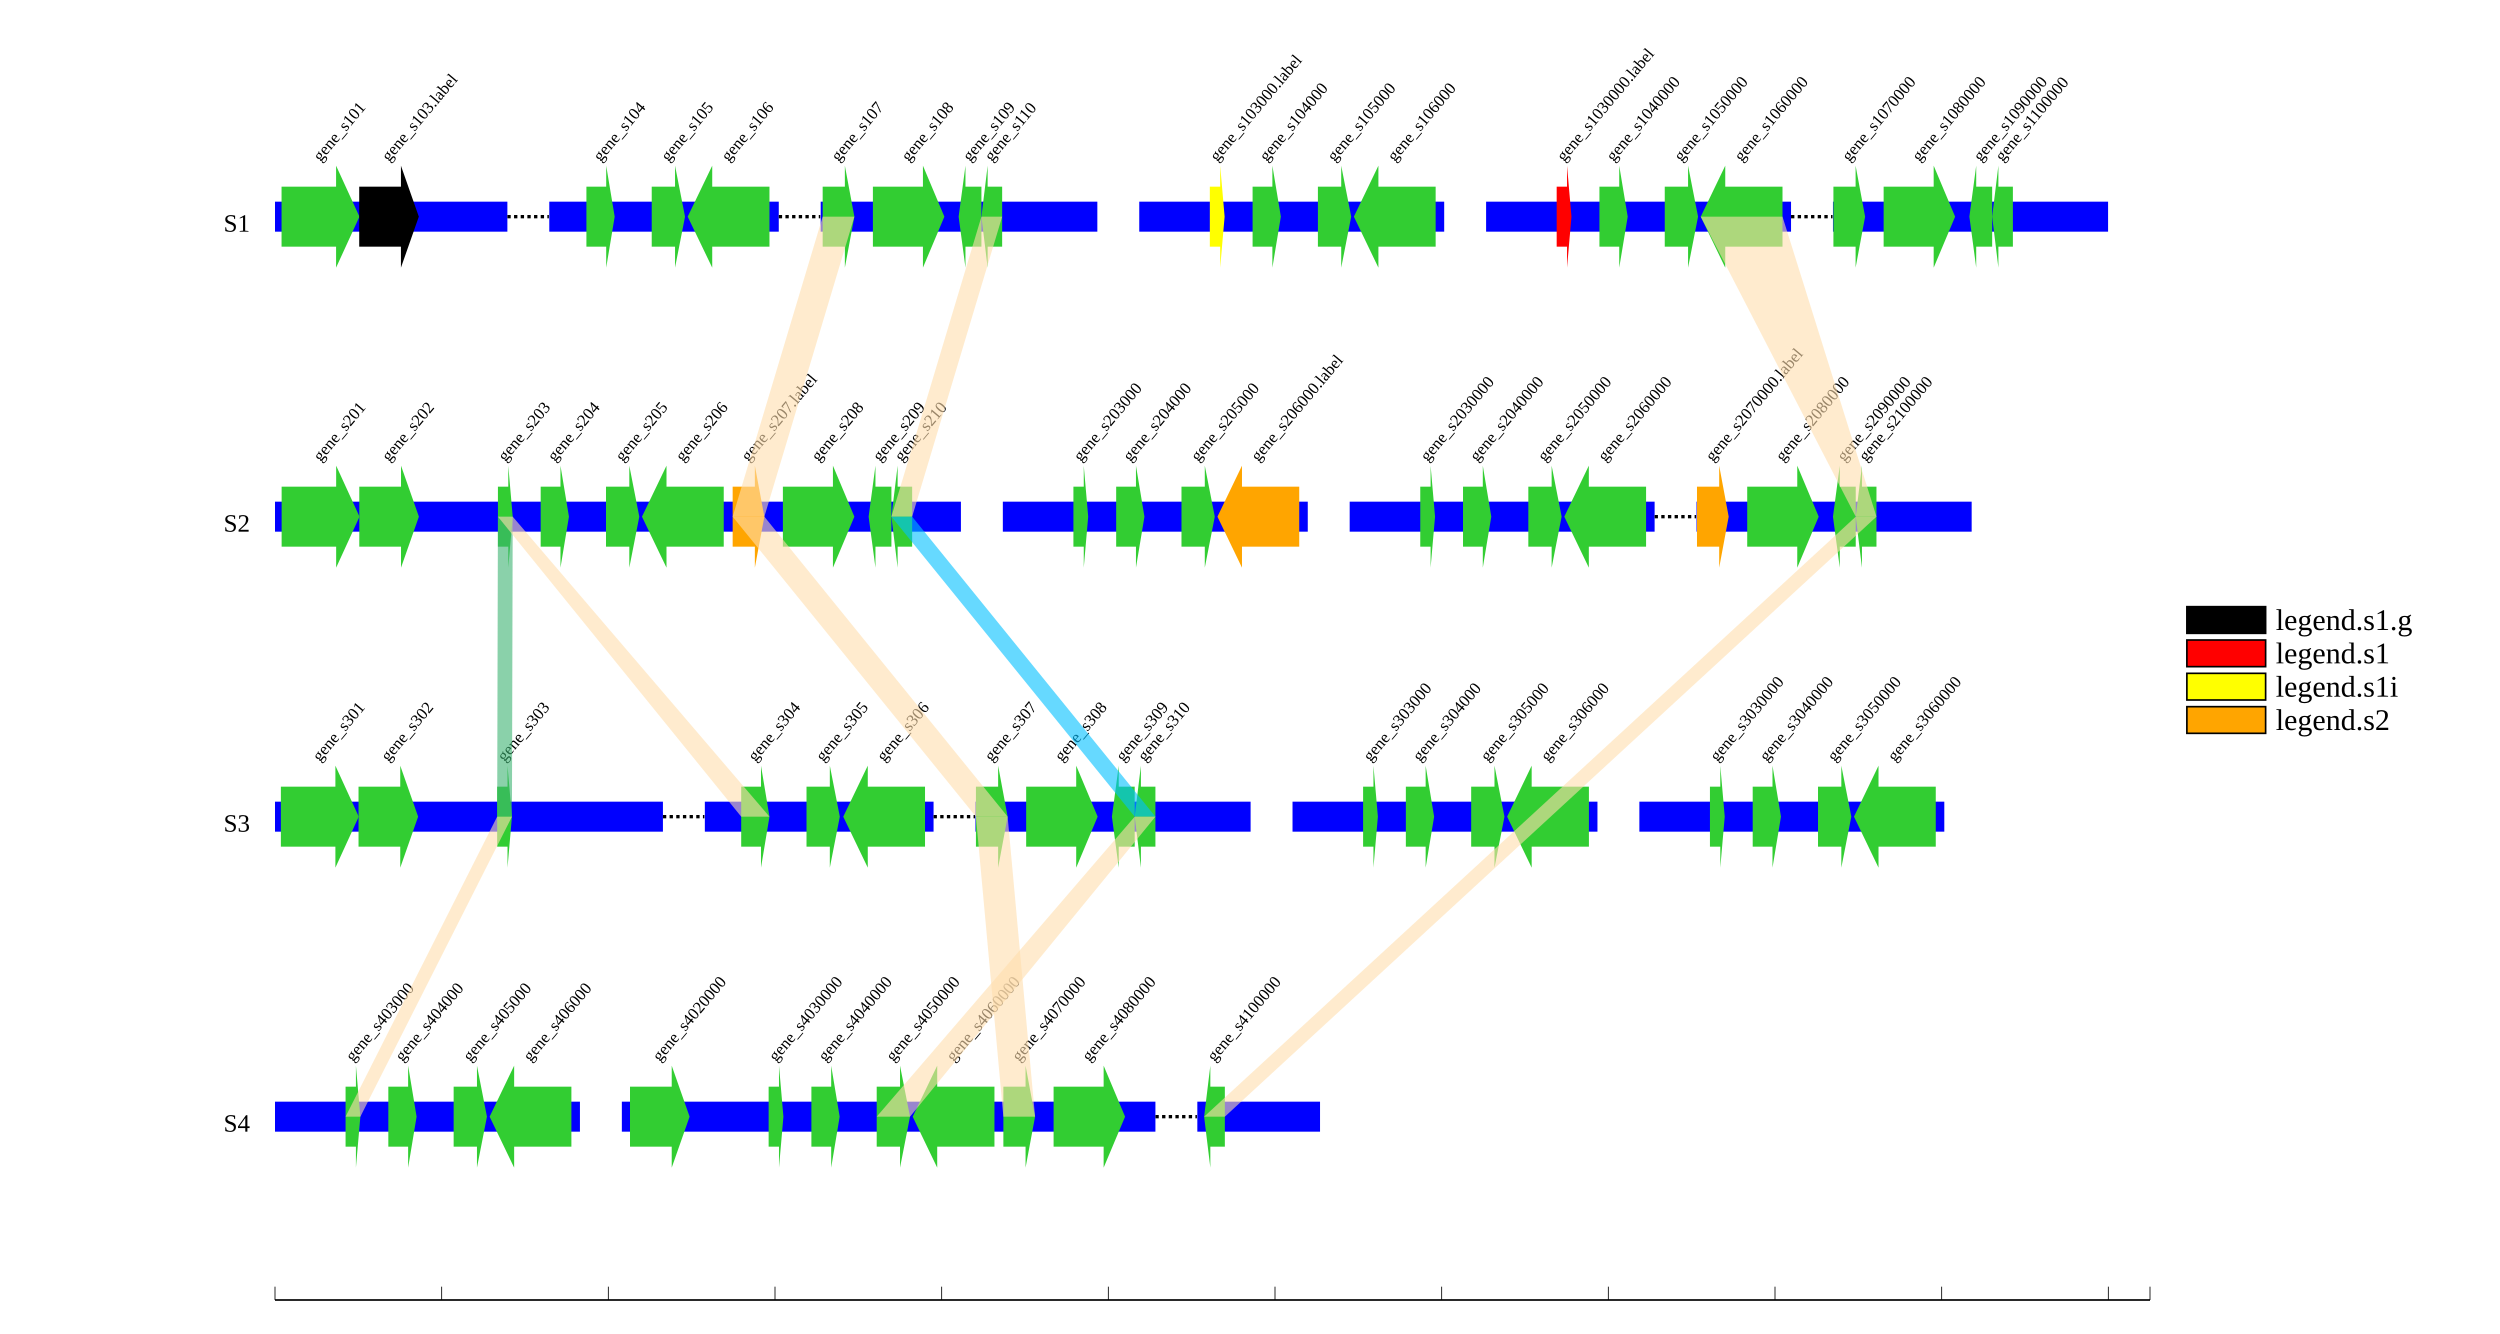
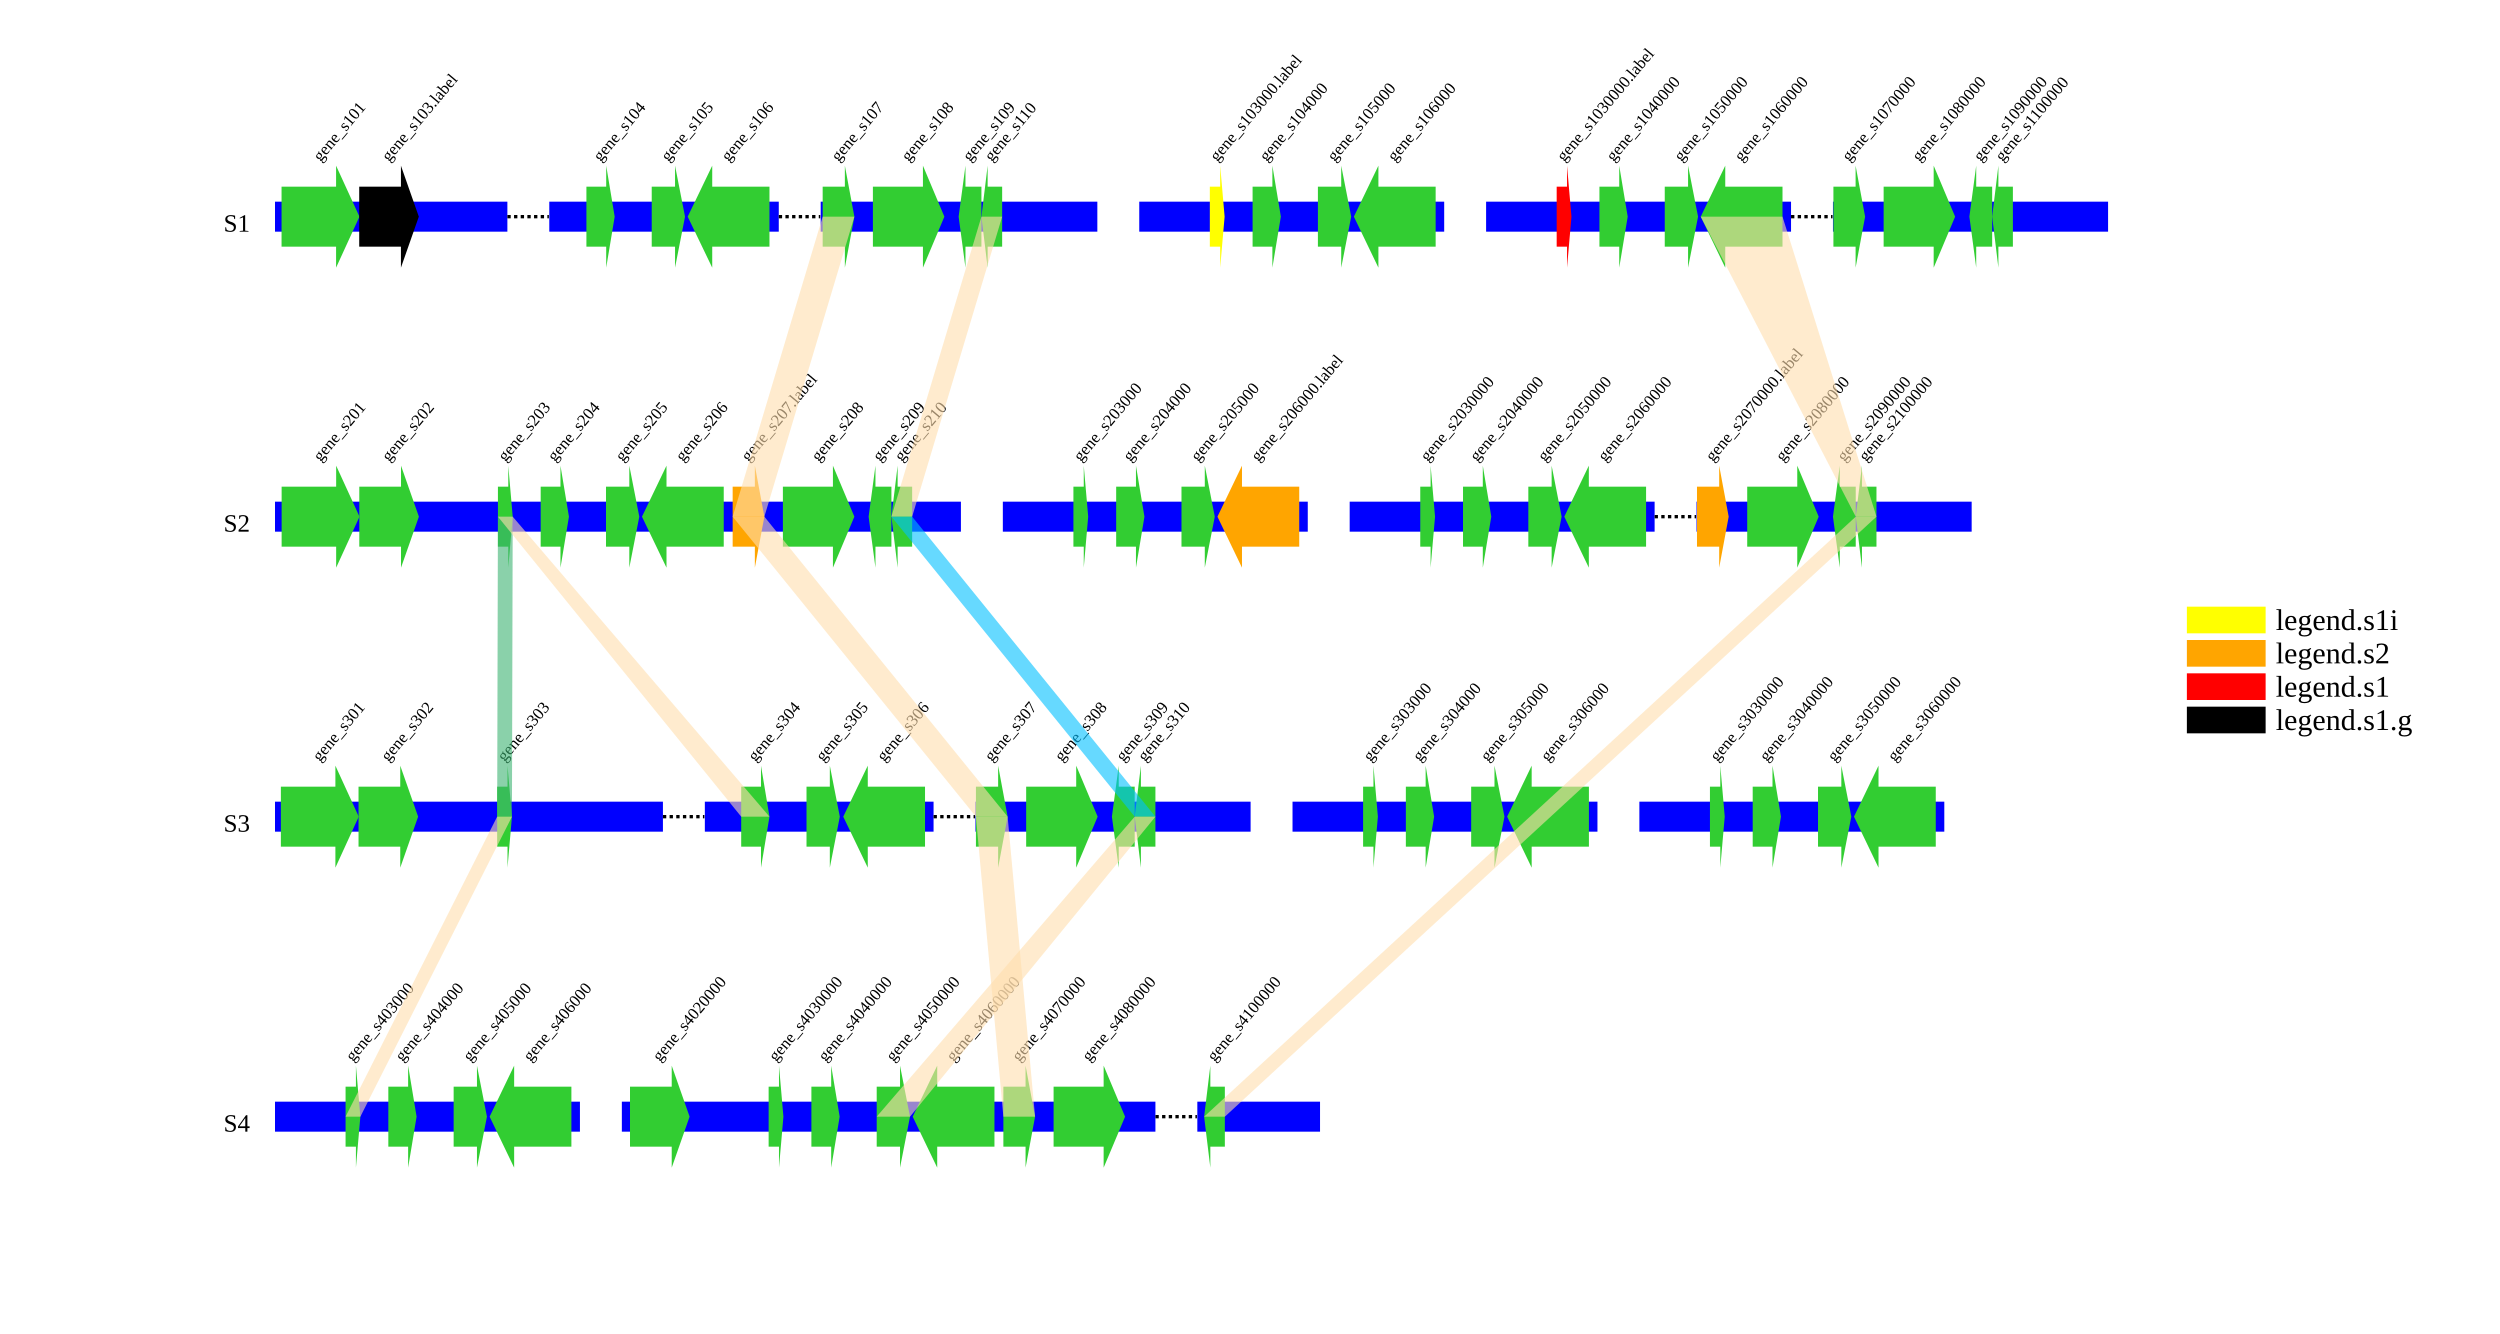
<svg xmlns="http://www.w3.org/2000/svg" version="1.1" width="1500" height="800">
  <text x="150" y="139" font-size="15px" fill="black" text-anchor="end">S1</text>
  <rect x="165" y="121" width="139.425" height="18" style="fill:blue" />
  <g style="fill:none">
    <polygon points="168.933,112 168.933,148 201.646,148 201.646,160.6 215.667,130 201.646,99.4 201.646,112" style="fill:rgb(50,205,50);stroke:purple;stroke-width:0" />
  </g>
  <text x="192.3" y="97.4" font-size="10px" fill="black" text-anchor="start" transform="rotate(-50 192.2996 97.4)" font-family="Times New Roman">gene_s101</text>
  <g style="fill:none">
    <polygon points="215.529,112 215.529,148 240.561,148 240.561,160.6 251.289,130 240.561,99.4 240.561,112" style="fill:black;stroke:purple;stroke-width:0" />
  </g>
  <text x="233.409" y="97.4" font-size="10px" fill="black" text-anchor="start" transform="rotate(-50 233.4091 97.4)" font-family="Times New Roman">gene_s103.label</text>
  <rect x="329.575" y="121" width="137.687" height="18" style="fill:blue" />
  <g fill="none" stroke="black" stroke-width="2">
    <path stroke-dasharray="2,2" d="M304.425,130 L329.324,130" />
  </g>
  <g style="fill:none">
    <polygon points="351.845,112 351.845,148 363.72,148 363.72,160.6 368.81,130 363.72,99.4 363.72,112" style="fill:rgb(50,205,50);stroke:purple;stroke-width:0" />
  </g>
  <text x="360.327" y="97.4" font-size="10px" fill="black" text-anchor="start" transform="rotate(-50 360.3271 97.4)" font-family="Times New Roman">gene_s104</text>
  <g style="fill:none">
    <polygon points="391.033,112 391.033,148 405.022,148 405.022,160.6 411.017,130 405.022,99.4 405.022,112" style="fill:rgb(50,205,50);stroke:purple;stroke-width:0" />
  </g>
  <text x="401.025" y="97.4" font-size="10px" fill="black" text-anchor="start" transform="rotate(-50 401.025 97.4)" font-family="Times New Roman">gene_s105</text>
  <g style="fill:none">
    <polygon points="412.617,130 427.337,160.6 427.337,148 461.683,148 461.683,112 427.337,112 427.337,99.4" style="fill:rgb(50,205,50);stroke:purple;stroke-width:0" />
  </g>
  <text x="437.15" y="97.4" font-size="10px" fill="black" text-anchor="start" transform="rotate(-50 437.1501 97.4)" font-family="Times New Roman">gene_s106</text>
  <rect x="492.412" y="121" width="165.993" height="18" style="fill:blue" />
  <g fill="none" stroke="black" stroke-width="2">
    <path stroke-dasharray="2,2" d="M467.262,130 L492.161,130" />
  </g>
  <g style="fill:none">
    <polygon points="493.601,112 493.601,148 506.917,148 506.917,160.6 512.624,130 506.917,99.4 506.917,112" style="fill:rgb(50,205,50);stroke:purple;stroke-width:0" />
  </g>
  <text x="503.113" y="97.4" font-size="10px" fill="black" text-anchor="start" transform="rotate(-50 503.1128 97.4)" font-family="Times New Roman">gene_s107</text>
  <g style="fill:none">
    <polygon points="523.736,112 523.736,148 553.761,148 553.761,160.6 566.629,130 553.761,99.4 553.761,112" style="fill:rgb(50,205,50);stroke:purple;stroke-width:0" />
  </g>
  <text x="545.183" y="97.4" font-size="10px" fill="black" text-anchor="start" transform="rotate(-50 545.1825 97.4)" font-family="Times New Roman">gene_s108</text>
  <g style="fill:none">
    <polygon points="575.18,130 579.282,160.6 579.282,148 588.853,148 588.853,112 579.282,112 579.282,99.4" style="fill:rgb(50,205,50);stroke:purple;stroke-width:0" />
  </g>
  <text x="582.016" y="97.4" font-size="10px" fill="black" text-anchor="start" transform="rotate(-50 582.0164 97.4)" font-family="Times New Roman">gene_s109</text>
  <g style="fill:none">
    <polygon points="588.853,130 592.584,160.6 592.584,148 601.291,148 601.291,112 592.584,112 592.584,99.4" style="fill:rgb(50,205,50);stroke:purple;stroke-width:0" />
  </g>
  <text x="595.072" y="97.4" font-size="10px" fill="black" text-anchor="start" transform="rotate(-50 595.0717 97.4)" font-family="Times New Roman">gene_s110</text>
  <rect x="683.555" y="121" width="182.958" height="18" style="fill:blue" />
  <g style="fill:none">
    <polygon points="725.9,112 725.9,148 732.109,148 732.109,160.6 734.771,130 732.109,99.4 732.109,112" style="fill:yellow;stroke:purple;stroke-width:0" />
  </g>
  <text x="730.335" y="97.4" font-size="10px" fill="black" text-anchor="start" transform="rotate(-50 730.3351 97.4)" font-family="Times New Roman">gene_s103000.label</text>
  <g style="fill:none">
    <polygon points="751.553,112 751.553,148 763.428,148 763.428,160.6 768.518,130 763.428,99.4 763.428,112" style="fill:rgb(50,205,50);stroke:purple;stroke-width:0" />
  </g>
  <text x="760.035" y="97.4" font-size="10px" fill="black" text-anchor="start" transform="rotate(-50 760.0355 97.4)" font-family="Times New Roman">gene_s104000</text>
  <g style="fill:none">
    <polygon points="790.742,112 790.742,148 804.73,148 804.73,160.6 810.725,130 804.73,99.4 804.73,112" style="fill:rgb(50,205,50);stroke:purple;stroke-width:0" />
  </g>
  <text x="800.733" y="97.4" font-size="10px" fill="black" text-anchor="start" transform="rotate(-50 800.7334 97.4)" font-family="Times New Roman">gene_s105000</text>
  <g style="fill:none">
    <polygon points="812.325,130 827.045,160.6 827.045,148 861.392,148 861.392,112 827.045,112 827.045,99.4" style="fill:rgb(50,205,50);stroke:purple;stroke-width:0" />
  </g>
  <text x="836.858" y="97.4" font-size="10px" fill="black" text-anchor="start" transform="rotate(-50 836.8585 97.4)" font-family="Times New Roman">gene_s106000</text>
  <rect x="891.663" y="121" width="182.958" height="18" style="fill:blue" />
  <g style="fill:none">
    <polygon points="934.008,112 934.008,148 940.217,148 940.217,160.6 942.879,130 940.217,99.4 940.217,112" style="fill:red;stroke:purple;stroke-width:0" />
  </g>
  <text x="938.443" y="97.4" font-size="10px" fill="black" text-anchor="start" transform="rotate(-50 938.4432 97.4)" font-family="Times New Roman">gene_s1030000.label</text>
  <g style="fill:none">
    <polygon points="959.661,112 959.661,148 971.537,148 971.537,160.6 976.626,130 971.537,99.4 971.537,112" style="fill:rgb(50,205,50);stroke:purple;stroke-width:0" />
  </g>
  <text x="968.144" y="97.4" font-size="10px" fill="black" text-anchor="start" transform="rotate(-50 968.1435 97.4)" font-family="Times New Roman">gene_s1040000</text>
  <g style="fill:none">
    <polygon points="998.85,112 998.85,148 1012.838,148 1012.838,160.6 1018.833,130 1012.838,99.4 1012.838,112" style="fill:rgb(50,205,50);stroke:purple;stroke-width:0" />
  </g>
  <text x="1008.841" y="97.4" font-size="10px" fill="black" text-anchor="start" transform="rotate(-50 1008.841 97.4)" font-family="Times New Roman">gene_s1050000</text>
  <g style="fill:none">
    <polygon points="1020.434,130 1035.153,160.6 1035.153,148 1069.5,148 1069.5,112 1035.153,112 1035.153,99.4" style="fill:rgb(50,205,50);stroke:purple;stroke-width:0" />
  </g>
  <text x="1044.967" y="97.4" font-size="10px" fill="black" text-anchor="start" transform="rotate(-50 1044.967 97.4)" font-family="Times New Roman">gene_s1060000</text>
  <rect x="1099.772" y="121" width="165.078" height="18" style="fill:blue" />
  <g fill="none" stroke="black" stroke-width="2">
    <path stroke-dasharray="2,2" d="M1074.621,130 L1099.52,130" />
  </g>
  <g style="fill:none">
    <polygon points="1100.046,112 1100.046,148 1113.362,148 1113.362,160.6 1119.069,130 1113.362,99.4 1113.362,112" style="fill:rgb(50,205,50);stroke:purple;stroke-width:0" />
  </g>
  <text x="1109.557" y="97.4" font-size="10px" fill="black" text-anchor="start" transform="rotate(-50 1109.557 97.4)" font-family="Times New Roman">gene_s1070000</text>
  <g style="fill:none">
    <polygon points="1130.181,112 1130.181,148 1160.206,148 1160.206,160.6 1173.074,130 1160.206,99.4 1160.206,112" style="fill:rgb(50,205,50);stroke:purple;stroke-width:0" />
  </g>
  <text x="1151.627" y="97.4" font-size="10px" fill="black" text-anchor="start" transform="rotate(-50 1151.627 97.4)" font-family="Times New Roman">gene_s1080000</text>
  <g style="fill:none">
    <polygon points="1181.625,130 1185.726,160.6 1185.726,148 1195.297,148 1195.297,112 1185.726,112 1185.726,99.4" style="fill:rgb(50,205,50);stroke:purple;stroke-width:0" />
  </g>
  <text x="1188.461" y="97.4" font-size="10px" fill="black" text-anchor="start" transform="rotate(-50 1188.461 97.4)" font-family="Times New Roman">gene_s1090000</text>
  <g style="fill:none">
    <polygon points="1195.297,130 1199.029,160.6 1199.029,148 1207.735,148 1207.735,112 1199.029,112 1199.029,99.4" style="fill:rgb(50,205,50);stroke:purple;stroke-width:0" />
  </g>
  <text x="1201.516" y="97.4" font-size="10px" fill="black" text-anchor="start" transform="rotate(-50 1201.516 97.4)" font-family="Times New Roman">gene_s1100000</text>
  <text x="150" y="319" font-size="15px" fill="black" text-anchor="end">S2</text>
  <rect x="165" y="301" width="411.552" height="18" style="fill:blue" />
  <g style="fill:none">
    <polygon points="168.978,292 168.978,328 201.692,328 201.692,340.6 215.712,310 201.692,279.4 201.692,292" style="fill:rgb(50,205,50);stroke:purple;stroke-width:0" />
  </g>
  <text x="192.345" y="277.4" font-size="10px" fill="black" text-anchor="start" transform="rotate(-50 192.3453 277.4)" font-family="Times New Roman">gene_s201</text>
  <g style="fill:none">
    <polygon points="215.575,292 215.575,328 240.607,328 240.607,340.6 251.334,310 240.607,279.4 240.607,292" style="fill:rgb(50,205,50);stroke:purple;stroke-width:0" />
  </g>
  <text x="233.455" y="277.4" font-size="10px" fill="black" text-anchor="start" transform="rotate(-50 233.4548 277.4)" font-family="Times New Roman">gene_s202</text>
  <g style="fill:none">
    <polygon points="298.754,292 298.754,328 304.964,328 304.964,340.6 307.626,310 304.964,279.4 304.964,292" style="fill:rgb(50,205,50);stroke:purple;stroke-width:0" />
  </g>
  <text x="303.19" y="277.4" font-size="10px" fill="black" text-anchor="start" transform="rotate(-50 303.19 277.4)" font-family="Times New Roman">gene_s203</text>
  <g style="fill:none">
    <polygon points="324.408,292 324.408,328 336.283,328 336.283,340.6 341.373,310 336.283,279.4 336.283,292" style="fill:rgb(50,205,50);stroke:purple;stroke-width:0" />
  </g>
  <text x="332.89" y="277.4" font-size="10px" fill="black" text-anchor="start" transform="rotate(-50 332.8903 277.4)" font-family="Times New Roman">gene_s204</text>
  <g style="fill:none">
    <polygon points="363.597,292 363.597,328 377.585,328 377.585,340.6 383.58,310 377.585,279.4 377.585,292" style="fill:rgb(50,205,50);stroke:purple;stroke-width:0" />
  </g>
  <text x="373.588" y="277.4" font-size="10px" fill="black" text-anchor="start" transform="rotate(-50 373.5882 277.4)" font-family="Times New Roman">gene_s205</text>
  <g style="fill:none">
    <polygon points="385.18,310 399.9,340.6 399.9,328 434.246,328 434.246,292 399.9,292 399.9,279.4" style="fill:rgb(50,205,50);stroke:purple;stroke-width:0" />
  </g>
  <text x="409.713" y="277.4" font-size="10px" fill="black" text-anchor="start" transform="rotate(-50 409.7133 277.4)" font-family="Times New Roman">gene_s206</text>
  <g style="fill:none">
    <polygon points="439.597,292 439.597,328 452.913,328 452.913,340.6 458.619,310 452.913,279.4 452.913,292" style="fill:rgb(255,165,0);stroke:purple;stroke-width:0" />
  </g>
  <text x="449.108" y="277.4" font-size="10px" fill="black" text-anchor="start" transform="rotate(-50 449.108 277.4)" font-family="Times New Roman">gene_s207.label</text>
  <g style="fill:none">
    <polygon points="469.731,292 469.731,328 499.756,328 499.756,340.6 512.624,310 499.756,279.4 499.756,292" style="fill:rgb(50,205,50);stroke:purple;stroke-width:0" />
  </g>
  <text x="491.178" y="277.4" font-size="10px" fill="black" text-anchor="start" transform="rotate(-50 491.1777 277.4)" font-family="Times New Roman">gene_s208</text>
  <g style="fill:none">
    <polygon points="521.175,310 525.277,340.6 525.277,328 534.848,328 534.848,292 525.277,292 525.277,279.4" style="fill:rgb(50,205,50);stroke:purple;stroke-width:0" />
  </g>
  <text x="528.012" y="277.4" font-size="10px" fill="black" text-anchor="start" transform="rotate(-50 528.0116 277.4)" font-family="Times New Roman">gene_s209</text>
  <g style="fill:none">
    <polygon points="534.848,310 538.579,340.6 538.579,328 547.286,328 547.286,292 538.579,292 538.579,279.4" style="fill:rgb(50,205,50);stroke:purple;stroke-width:0" />
  </g>
  <text x="541.067" y="277.4" font-size="10px" fill="black" text-anchor="start" transform="rotate(-50 541.067 277.4)" font-family="Times New Roman">gene_s210</text>
  <rect x="601.702" y="301" width="182.958" height="18" style="fill:blue" />
  <g style="fill:none">
    <polygon points="644.046,292 644.046,328 650.256,328 650.256,340.6 652.918,310 650.256,279.4 650.256,292" style="fill:rgb(50,205,50);stroke:purple;stroke-width:0" />
  </g>
  <text x="648.482" y="277.4" font-size="10px" fill="black" text-anchor="start" transform="rotate(-50 648.482 277.4)" font-family="Times New Roman">gene_s203000</text>
  <g style="fill:none">
    <polygon points="669.7,292 669.7,328 681.575,328 681.575,340.6 686.665,310 681.575,279.4 681.575,292" style="fill:rgb(50,205,50);stroke:purple;stroke-width:0" />
  </g>
  <text x="678.182" y="277.4" font-size="10px" fill="black" text-anchor="start" transform="rotate(-50 678.1824 277.4)" font-family="Times New Roman">gene_s204000</text>
  <g style="fill:none">
    <polygon points="708.889,292 708.889,328 722.877,328 722.877,340.6 728.872,310 722.877,279.4 722.877,292" style="fill:rgb(50,205,50);stroke:purple;stroke-width:0" />
  </g>
  <text x="718.88" y="277.4" font-size="10px" fill="black" text-anchor="start" transform="rotate(-50 718.8803 277.4)" font-family="Times New Roman">gene_s205000</text>
  <g style="fill:none">
    <polygon points="730.472,310 745.192,340.6 745.192,328 779.538,328 779.538,292 745.192,292 745.192,279.4" style="fill:rgb(255,165,0);stroke:purple;stroke-width:0" />
  </g>
  <text x="755.005" y="277.4" font-size="10px" fill="black" text-anchor="start" transform="rotate(-50 755.0054 277.4)" font-family="Times New Roman">gene_s206000.label</text>
  <rect x="809.81" y="301" width="182.958" height="18" style="fill:blue" />
  <g style="fill:none">
    <polygon points="852.154,292 852.154,328 858.364,328 858.364,340.6 861.026,310 858.364,279.4 858.364,292" style="fill:rgb(50,205,50);stroke:purple;stroke-width:0" />
  </g>
  <text x="856.59" y="277.4" font-size="10px" fill="black" text-anchor="start" transform="rotate(-50 856.5901 277.4)" font-family="Times New Roman">gene_s2030000</text>
  <g style="fill:none">
    <polygon points="877.808,292 877.808,328 889.683,328 889.683,340.6 894.773,310 889.683,279.4 889.683,292" style="fill:rgb(50,205,50);stroke:purple;stroke-width:0" />
  </g>
  <text x="886.29" y="277.4" font-size="10px" fill="black" text-anchor="start" transform="rotate(-50 886.2904 277.4)" font-family="Times New Roman">gene_s2040000</text>
  <g style="fill:none">
    <polygon points="916.997,292 916.997,328 930.985,328 930.985,340.6 936.98,310 930.985,279.4 930.985,292" style="fill:rgb(50,205,50);stroke:purple;stroke-width:0" />
  </g>
  <text x="926.988" y="277.4" font-size="10px" fill="black" text-anchor="start" transform="rotate(-50 926.9884 277.4)" font-family="Times New Roman">gene_s2050000</text>
  <g style="fill:none">
    <polygon points="938.58,310 953.3,340.6 953.3,328 987.647,328 987.647,292 953.3,292 953.3,279.4" style="fill:rgb(50,205,50);stroke:purple;stroke-width:0" />
  </g>
  <text x="963.113" y="277.4" font-size="10px" fill="black" text-anchor="start" transform="rotate(-50 963.1135 277.4)" font-family="Times New Roman">gene_s2060000</text>
  <rect x="1017.918" y="301" width="165.078" height="18" style="fill:blue" />
  <g fill="none" stroke="black" stroke-width="2">
    <path stroke-dasharray="2,2" d="M992.768,310 L1017.667,310" />
  </g>
  <g style="fill:none">
    <polygon points="1018.193,292 1018.193,328 1031.509,328 1031.509,340.6 1037.216,310 1031.509,279.4 1031.509,292" style="fill:rgb(255,165,0);stroke:purple;stroke-width:0" />
  </g>
  <text x="1027.704" y="277.4" font-size="10px" fill="black" text-anchor="start" transform="rotate(-50 1027.704 277.4)" font-family="Times New Roman">gene_s2070000.label</text>
  <g style="fill:none">
    <polygon points="1048.328,292 1048.328,328 1078.353,328 1078.353,340.6 1091.22,310 1078.353,279.4 1078.353,292" style="fill:rgb(50,205,50);stroke:purple;stroke-width:0" />
  </g>
  <text x="1069.774" y="277.4" font-size="10px" fill="black" text-anchor="start" transform="rotate(-50 1069.774 277.4)" font-family="Times New Roman">gene_s2080000</text>
  <g style="fill:none">
    <polygon points="1099.772,310 1103.873,340.6 1103.873,328 1113.444,328 1113.444,292 1103.873,292 1103.873,279.4" style="fill:rgb(50,205,50);stroke:purple;stroke-width:0" />
  </g>
  <text x="1106.608" y="277.4" font-size="10px" fill="black" text-anchor="start" transform="rotate(-50 1106.608 277.4)" font-family="Times New Roman">gene_s2090000</text>
  <g style="fill:none">
    <polygon points="1113.444,310 1117.176,340.6 1117.176,328 1125.882,328 1125.882,292 1117.176,292 1117.176,279.4" style="fill:rgb(50,205,50);stroke:purple;stroke-width:0" />
  </g>
  <text x="1119.663" y="277.4" font-size="10px" fill="black" text-anchor="start" transform="rotate(-50 1119.663 277.4)" font-family="Times New Roman">gene_s2100000</text>
  <text x="150" y="499" font-size="15px" fill="black" text-anchor="end">S3</text>
  <rect x="165" y="481" width="232.755" height="18" style="fill:blue" />
  <g style="fill:none">
    <polygon points="168.521,472 168.521,508 201.235,508 201.235,520.6 215.255,490 201.235,459.4 201.235,472" style="fill:rgb(50,205,50);stroke:purple;stroke-width:0" />
  </g>
  <text x="191.888" y="457.4" font-size="10px" fill="black" text-anchor="start" transform="rotate(-50 191.8881 457.4)" font-family="Times New Roman">gene_s301</text>
  <g style="fill:none">
    <polygon points="215.118,472 215.118,508 240.149,508 240.149,520.6 250.877,490 240.149,459.4 240.149,472" style="fill:rgb(50,205,50);stroke:purple;stroke-width:0" />
  </g>
  <text x="232.998" y="457.4" font-size="10px" fill="black" text-anchor="start" transform="rotate(-50 232.9975 457.4)" font-family="Times New Roman">gene_s302</text>
  <g style="fill:none">
    <polygon points="298.297,472 298.297,508 304.507,508 304.507,520.6 307.168,490 304.507,459.4 304.507,472" style="fill:rgb(50,205,50);stroke:purple;stroke-width:0" />
  </g>
  <text x="302.733" y="457.4" font-size="10px" fill="black" text-anchor="start" transform="rotate(-50 302.7327 457.4)" font-family="Times New Roman">gene_s303</text>
  <rect x="422.906" y="481" width="137.23" height="18" style="fill:blue" />
  <g fill="none" stroke="black" stroke-width="2">
    <path stroke-dasharray="2,2" d="M397.755,490 L422.654,490" />
  </g>
  <g style="fill:none">
    <polygon points="444.718,472 444.718,508 456.594,508 456.594,520.6 461.683,490 456.594,459.4 456.594,472" style="fill:rgb(50,205,50);stroke:purple;stroke-width:0" />
  </g>
  <text x="453.201" y="457.4" font-size="10px" fill="black" text-anchor="start" transform="rotate(-50 453.2007 457.4)" font-family="Times New Roman">gene_s304</text>
  <g style="fill:none">
    <polygon points="483.907,472 483.907,508 497.895,508 497.895,520.6 503.89,490 497.895,459.4 497.895,472" style="fill:rgb(50,205,50);stroke:purple;stroke-width:0" />
  </g>
  <text x="493.899" y="457.4" font-size="10px" fill="black" text-anchor="start" transform="rotate(-50 493.8986 457.4)" font-family="Times New Roman">gene_s305</text>
  <g style="fill:none">
    <polygon points="505.948,490 520.668,520.6 520.668,508 555.014,508 555.014,472 520.668,472 520.668,459.4" style="fill:rgb(50,205,50);stroke:purple;stroke-width:0" />
  </g>
  <text x="530.481" y="457.4" font-size="10px" fill="black" text-anchor="start" transform="rotate(-50 530.481 457.4)" font-family="Times New Roman">gene_s306</text>
  <rect x="585.286" y="481" width="165.078" height="18" style="fill:blue" />
  <g fill="none" stroke="black" stroke-width="2">
    <path stroke-dasharray="2,2" d="M560.136,490 L585.034,490" />
  </g>
  <g style="fill:none">
    <polygon points="585.56,472 585.56,508 598.876,508 598.876,520.6 604.583,490 598.876,459.4 598.876,472" style="fill:rgb(50,205,50);stroke:purple;stroke-width:0" />
  </g>
  <text x="595.072" y="457.4" font-size="10px" fill="black" text-anchor="start" transform="rotate(-50 595.0717 457.4)" font-family="Times New Roman">gene_s307</text>
  <g style="fill:none">
    <polygon points="615.695,472 615.695,508 645.72,508 645.72,520.6 658.588,490 645.72,459.4 645.72,472" style="fill:rgb(50,205,50);stroke:purple;stroke-width:0" />
  </g>
  <text x="637.141" y="457.4" font-size="10px" fill="black" text-anchor="start" transform="rotate(-50 637.1415 457.4)" font-family="Times New Roman">gene_s308</text>
  <g style="fill:none">
    <polygon points="667.139,490 671.241,520.6 671.241,508 680.812,508 680.812,472 671.241,472 671.241,459.4" style="fill:rgb(50,205,50);stroke:purple;stroke-width:0" />
  </g>
  <text x="673.975" y="457.4" font-size="10px" fill="black" text-anchor="start" transform="rotate(-50 673.9754 457.4)" font-family="Times New Roman">gene_s309</text>
  <g style="fill:none">
    <polygon points="680.812,490 684.543,520.6 684.543,508 693.25,508 693.25,472 684.543,472 684.543,459.4" style="fill:rgb(50,205,50);stroke:purple;stroke-width:0" />
  </g>
  <text x="687.031" y="457.4" font-size="10px" fill="black" text-anchor="start" transform="rotate(-50 687.0307 457.4)" font-family="Times New Roman">gene_s310</text>
  <rect x="775.514" y="481" width="182.958" height="18" style="fill:blue" />
  <g style="fill:none">
    <polygon points="817.859,472 817.859,508 824.068,508 824.068,520.6 826.73,490 824.068,459.4 824.068,472" style="fill:rgb(50,205,50);stroke:purple;stroke-width:0" />
  </g>
  <text x="822.294" y="457.4" font-size="10px" fill="black" text-anchor="start" transform="rotate(-50 822.2941 457.4)" font-family="Times New Roman">gene_s303000</text>
  <g style="fill:none">
    <polygon points="843.512,472 843.512,508 855.387,508 855.387,520.6 860.477,490 855.387,459.4 855.387,472" style="fill:rgb(50,205,50);stroke:purple;stroke-width:0" />
  </g>
  <text x="851.994" y="457.4" font-size="10px" fill="black" text-anchor="start" transform="rotate(-50 851.9945 457.4)" font-family="Times New Roman">gene_s304000</text>
  <g style="fill:none">
    <polygon points="882.701,472 882.701,508 896.689,508 896.689,520.6 902.684,490 896.689,459.4 896.689,472" style="fill:rgb(50,205,50);stroke:purple;stroke-width:0" />
  </g>
  <text x="892.692" y="457.4" font-size="10px" fill="black" text-anchor="start" transform="rotate(-50 892.6924 457.4)" font-family="Times New Roman">gene_s305000</text>
  <g style="fill:none">
    <polygon points="904.284,490 919.004,520.6 919.004,508 953.351,508 953.351,472 919.004,472 919.004,459.4" style="fill:rgb(50,205,50);stroke:purple;stroke-width:0" />
  </g>
  <text x="928.817" y="457.4" font-size="10px" fill="black" text-anchor="start" transform="rotate(-50 928.8175 457.4)" font-family="Times New Roman">gene_s306000</text>
  <rect x="983.622" y="481" width="182.958" height="18" style="fill:blue" />
  <g style="fill:none">
    <polygon points="1025.967,472 1025.967,508 1032.176,508 1032.176,520.6 1034.838,490 1032.176,459.4 1032.176,472" style="fill:rgb(50,205,50);stroke:purple;stroke-width:0" />
  </g>
  <text x="1030.402" y="457.4" font-size="10px" fill="black" text-anchor="start" transform="rotate(-50 1030.402 457.4)" font-family="Times New Roman">gene_s3030000</text>
  <g style="fill:none">
    <polygon points="1051.62,472 1051.62,508 1063.496,508 1063.496,520.6 1068.585,490 1063.496,459.4 1063.496,472" style="fill:rgb(50,205,50);stroke:purple;stroke-width:0" />
  </g>
  <text x="1060.103" y="457.4" font-size="10px" fill="black" text-anchor="start" transform="rotate(-50 1060.103 457.4)" font-family="Times New Roman">gene_s3040000</text>
  <g style="fill:none">
    <polygon points="1090.809,472 1090.809,508 1104.797,508 1104.797,520.6 1110.792,490 1104.797,459.4 1104.797,472" style="fill:rgb(50,205,50);stroke:purple;stroke-width:0" />
  </g>
  <text x="1100.8" y="457.4" font-size="10px" fill="black" text-anchor="start" transform="rotate(-50 1100.8 457.4)" font-family="Times New Roman">gene_s3050000</text>
  <g style="fill:none">
    <polygon points="1112.392,490 1127.112,520.6 1127.112,508 1161.459,508 1161.459,472 1127.112,472 1127.112,459.4" style="fill:rgb(50,205,50);stroke:purple;stroke-width:0" />
  </g>
  <text x="1136.926" y="457.4" font-size="10px" fill="black" text-anchor="start" transform="rotate(-50 1136.926 457.4)" font-family="Times New Roman">gene_s3060000</text>
  <text x="150" y="679" font-size="15px" fill="black" text-anchor="end">S4</text>
  <rect x="165" y="661" width="182.958" height="18" style="fill:blue" />
  <g style="fill:none">
    <polygon points="207.344,652 207.344,688 213.554,688 213.554,700.6 216.215,670 213.554,639.4 213.554,652" style="fill:rgb(50,205,50);stroke:purple;stroke-width:0" />
  </g>
  <text x="211.78" y="637.4" font-size="10px" fill="black" text-anchor="start" transform="rotate(-50 211.7797 637.4)" font-family="Times New Roman">gene_s403000</text>
  <g style="fill:none">
    <polygon points="232.998,652 232.998,688 244.873,688 244.873,700.6 249.963,670 244.873,639.4 244.873,652" style="fill:rgb(50,205,50);stroke:purple;stroke-width:0" />
  </g>
  <text x="241.48" y="637.4" font-size="10px" fill="black" text-anchor="start" transform="rotate(-50 241.4801 637.4)" font-family="Times New Roman">gene_s404000</text>
  <g style="fill:none">
    <polygon points="272.186,652 272.186,688 286.175,688 286.175,700.6 292.17,670 286.175,639.4 286.175,652" style="fill:rgb(50,205,50);stroke:purple;stroke-width:0" />
  </g>
  <text x="282.178" y="637.4" font-size="10px" fill="black" text-anchor="start" transform="rotate(-50 282.178 637.4)" font-family="Times New Roman">gene_s405000</text>
  <g style="fill:none">
    <polygon points="293.77,670 308.49,700.6 308.49,688 342.836,688 342.836,652 308.49,652 308.49,639.4" style="fill:rgb(50,205,50);stroke:purple;stroke-width:0" />
  </g>
  <text x="318.303" y="637.4" font-size="10px" fill="black" text-anchor="start" transform="rotate(-50 318.3031 637.4)" font-family="Times New Roman">gene_s406000</text>
  <rect x="373.108" y="661" width="320.142" height="18" style="fill:blue" />
  <g style="fill:none">
    <polygon points="378.001,652 378.001,688 403.032,688 403.032,700.6 413.76,670 403.032,639.4 403.032,652" style="fill:rgb(50,205,50);stroke:purple;stroke-width:0" />
  </g>
  <text x="395.881" y="637.4" font-size="10px" fill="black" text-anchor="start" transform="rotate(-50 395.8806 637.4)" font-family="Times New Roman">gene_s4020000</text>
  <g style="fill:none">
    <polygon points="461.18,652 461.18,688 467.39,688 467.39,700.6 470.051,670 467.39,639.4 467.39,652" style="fill:rgb(50,205,50);stroke:purple;stroke-width:0" />
  </g>
  <text x="465.616" y="637.4" font-size="10px" fill="black" text-anchor="start" transform="rotate(-50 465.6158 637.4)" font-family="Times New Roman">gene_s4030000</text>
  <g style="fill:none">
    <polygon points="486.834,652 486.834,688 498.709,688 498.709,700.6 503.799,670 498.709,639.4 498.709,652" style="fill:rgb(50,205,50);stroke:purple;stroke-width:0" />
  </g>
  <text x="495.316" y="637.4" font-size="10px" fill="black" text-anchor="start" transform="rotate(-50 495.3161 637.4)" font-family="Times New Roman">gene_s4040000</text>
  <g style="fill:none">
    <polygon points="526.022,652 526.022,688 540.011,688 540.011,700.6 546.006,670 540.011,639.4 540.011,652" style="fill:rgb(50,205,50);stroke:purple;stroke-width:0" />
  </g>
  <text x="536.014" y="637.4" font-size="10px" fill="black" text-anchor="start" transform="rotate(-50 536.014 637.4)" font-family="Times New Roman">gene_s4050000</text>
  <g style="fill:none">
    <polygon points="547.606,670 562.326,700.6 562.326,688 596.672,688 596.672,652 562.326,652 562.326,639.4" style="fill:rgb(50,205,50);stroke:purple;stroke-width:0" />
  </g>
  <text x="572.139" y="637.4" font-size="10px" fill="black" text-anchor="start" transform="rotate(-50 572.1392 637.4)" font-family="Times New Roman">gene_s4060000</text>
  <g style="fill:none">
    <polygon points="602.022,652 602.022,688 615.338,688 615.338,700.6 621.045,670 615.338,639.4 615.338,652" style="fill:rgb(50,205,50);stroke:purple;stroke-width:0" />
  </g>
  <text x="611.534" y="637.4" font-size="10px" fill="black" text-anchor="start" transform="rotate(-50 611.5338 637.4)" font-family="Times New Roman">gene_s4070000</text>
  <g style="fill:none">
    <polygon points="632.157,652 632.157,688 662.182,688 662.182,700.6 675.05,670 662.182,639.4 662.182,652" style="fill:rgb(50,205,50);stroke:purple;stroke-width:0" />
  </g>
  <text x="653.604" y="637.4" font-size="10px" fill="black" text-anchor="start" transform="rotate(-50 653.6036 637.4)" font-family="Times New Roman">gene_s4080000</text>
  <rect x="718.4" y="661" width="73.622" height="18" style="fill:blue" />
  <g fill="none" stroke="black" stroke-width="2">
    <path stroke-dasharray="2,2" d="M693.25,670 L718.149,670" />
  </g>
  <g style="fill:none">
    <polygon points="722.47,670 726.201,700.6 726.201,688 734.908,688 734.908,652 726.201,652 726.201,639.4" style="fill:rgb(50,205,50);stroke:purple;stroke-width:0" />
  </g>
  <text x="728.689" y="637.4" font-size="10px" fill="black" text-anchor="start" transform="rotate(-50 728.6889 637.4)" font-family="Times New Roman">gene_s4100000</text>
+   <polygon points="298.754,310 307.626,310 307.168,490 298.297,490" style="fill:#3CB371;stroke:#000000;stroke-width:0;opacity:0.6" />
+   <polygon points="298.297,490 307.168,490 216.215,670 207.344,670" style="fill:rgb(255,222,173);stroke:#000000;stroke-width:0;opacity:0.6" />
+   <polygon points="298.754,310 307.626,310 461.683,490 444.718,490" style="fill:rgb(255,222,173);stroke:#000000;stroke-width:0;opacity:0.6" />
+   <polygon points="588.853,130 601.291,130 547.286,310 534.848,310" style="fill:rgb(255,222,173);stroke:#000000;stroke-width:0;opacity:0.6" />
+   <polygon points="534.848,310 547.286,310 693.25,490 680.812,490" style="fill:#00BFFF;stroke:#000000;stroke-width:0;opacity:0.6" />
+   <polygon points="680.812,490 693.25,490 546.006,670 526.022,670" style="fill:rgb(255,222,173);stroke:#000000;stroke-width:0;opacity:0.6" />
+   <polygon points="1020.434,130 1069.5,130 1125.882,310 1113.444,310" style="fill:rgb(255,222,173);stroke:#000000;stroke-width:0;opacity:0.6" />
+   <polygon points="1113.444,310 1125.882,310 734.908,670 722.47,670" style="fill:rgb(255,222,173);stroke:#000000;stroke-width:0;opacity:0.6" />
  <polygon points="493.601,130 512.624,130 458.619,310 439.597,310" style="fill:rgb(255,222,173);stroke:#000000;stroke-width:0;opacity:0.6" />
  <polygon points="439.597,310 458.619,310 604.583,490 585.56,490" style="fill:rgb(255,222,173);stroke:#000000;stroke-width:0;opacity:0.6" />
  <polygon points="585.56,490 604.583,490 621.045,670 602.022,670" style="fill:rgb(255,222,173);stroke:#000000;stroke-width:0;opacity:0.6" />
-   <polygon points="1020.434,130 1069.5,130 1125.882,310 1113.444,310" style="fill:rgb(255,222,173);stroke:#000000;stroke-width:0;opacity:0.6" />
-   <polygon points="1113.444,310 1125.882,310 734.908,670 722.47,670" style="fill:rgb(255,222,173);stroke:#000000;stroke-width:0;opacity:0.6" />
-   <polygon points="588.853,130 601.291,130 547.286,310 534.848,310" style="fill:rgb(255,222,173);stroke:#000000;stroke-width:0;opacity:0.6" />
-   <polygon points="534.848,310 547.286,310 693.25,490 680.812,490" style="fill:#00BFFF;stroke:#000000;stroke-width:0;opacity:0.6" />
-   <polygon points="680.812,490 693.25,490 546.006,670 526.022,670" style="fill:rgb(255,222,173);stroke:#000000;stroke-width:0;opacity:0.6" />
-   <polygon points="298.754,310 307.626,310 307.168,490 298.297,490" style="fill:#3CB371;stroke:#000000;stroke-width:0;opacity:0.6" />
-   <polygon points="298.297,490 307.168,490 216.215,670 207.344,670" style="fill:rgb(255,222,173);stroke:#000000;stroke-width:0;opacity:0.6" />
-   <polygon points="298.754,310 307.626,310 461.683,490 444.718,490" style="fill:rgb(255,222,173);stroke:#000000;stroke-width:0;opacity:0.6" />
-   <rect x="1312.125" y="364" width="47.25" height="16" style="fill:black;stroke:black;stroke-width:1;fill-opacity:1;stroke-opacity:1" />
-   <text x="1365.45" y="378" font-size="18px" fill="black" text-anchor="start">legend.s1.g</text>
-   <rect x="1312.125" y="384" width="47.25" height="16" style="fill:red;stroke:black;stroke-width:1;fill-opacity:1;stroke-opacity:1" />
-   <text x="1365.45" y="398" font-size="18px" fill="black" text-anchor="start">legend.s1</text>
-   <rect x="1312.125" y="404" width="47.25" height="16" style="fill:yellow;stroke:black;stroke-width:1;fill-opacity:1;stroke-opacity:1" />
-   <text x="1365.45" y="418" font-size="18px" fill="black" text-anchor="start">legend.s1i</text>
-   <rect x="1312.125" y="424" width="47.25" height="16" style="fill:rgb(255,165,0);stroke:black;stroke-width:1;fill-opacity:1;stroke-opacity:1" />
-   <text x="1365.45" y="438" font-size="18px" fill="black" text-anchor="start">legend.s2</text>
-   <line x1="165" y1="780" x2="1290" y2="780" style="stroke:black;stroke-width:1" />
-   <line x1="165" y1="772" x2="165" y2="780" style="stroke:black;stroke-width:0.5" />
-   <line x1="265" y1="772" x2="265" y2="780" style="stroke:black;stroke-width:0.5" />
-   <line x1="365" y1="772" x2="365" y2="780" style="stroke:black;stroke-width:0.5" />
-   <line x1="465" y1="772" x2="465" y2="780" style="stroke:black;stroke-width:0.5" />
-   <line x1="565" y1="772" x2="565" y2="780" style="stroke:black;stroke-width:0.5" />
-   <line x1="665" y1="772" x2="665" y2="780" style="stroke:black;stroke-width:0.5" />
-   <line x1="765" y1="772" x2="765" y2="780" style="stroke:black;stroke-width:0.5" />
-   <line x1="865" y1="772" x2="865" y2="780" style="stroke:black;stroke-width:0.5" />
-   <line x1="965" y1="772" x2="965" y2="780" style="stroke:black;stroke-width:0.5" />
-   <line x1="1065" y1="772" x2="1065" y2="780" style="stroke:black;stroke-width:0.5" />
-   <line x1="1165" y1="772" x2="1165" y2="780" style="stroke:black;stroke-width:0.5" />
-   <line x1="1265" y1="772" x2="1265" y2="780" style="stroke:black;stroke-width:0.5" />
-   <line x1="1290" y1="772" x2="1290" y2="780" style="stroke:black;stroke-width:0.5" />
+   <rect x="1312.125" y="364" width="47.25" height="16" style="fill:yellow;stroke:black;stroke-width:0;fill-opacity:1;stroke-opacity:1" />
+   <text x="1365.45" y="378" font-size="18px" fill="black" text-anchor="start">legend.s1i</text>
+   <rect x="1312.125" y="384" width="47.25" height="16" style="fill:rgb(255,165,0);stroke:black;stroke-width:0;fill-opacity:1;stroke-opacity:1" />
+   <text x="1365.45" y="398" font-size="18px" fill="black" text-anchor="start">legend.s2</text>
+   <rect x="1312.125" y="404" width="47.25" height="16" style="fill:red;stroke:black;stroke-width:0;fill-opacity:1;stroke-opacity:1" />
+   <text x="1365.45" y="418" font-size="18px" fill="black" text-anchor="start">legend.s1</text>
+   <rect x="1312.125" y="424" width="47.25" height="16" style="fill:black;stroke:black;stroke-width:0;fill-opacity:1;stroke-opacity:1" />
+   <text x="1365.45" y="438" font-size="18px" fill="black" text-anchor="start">legend.s1.g</text>
</svg>
